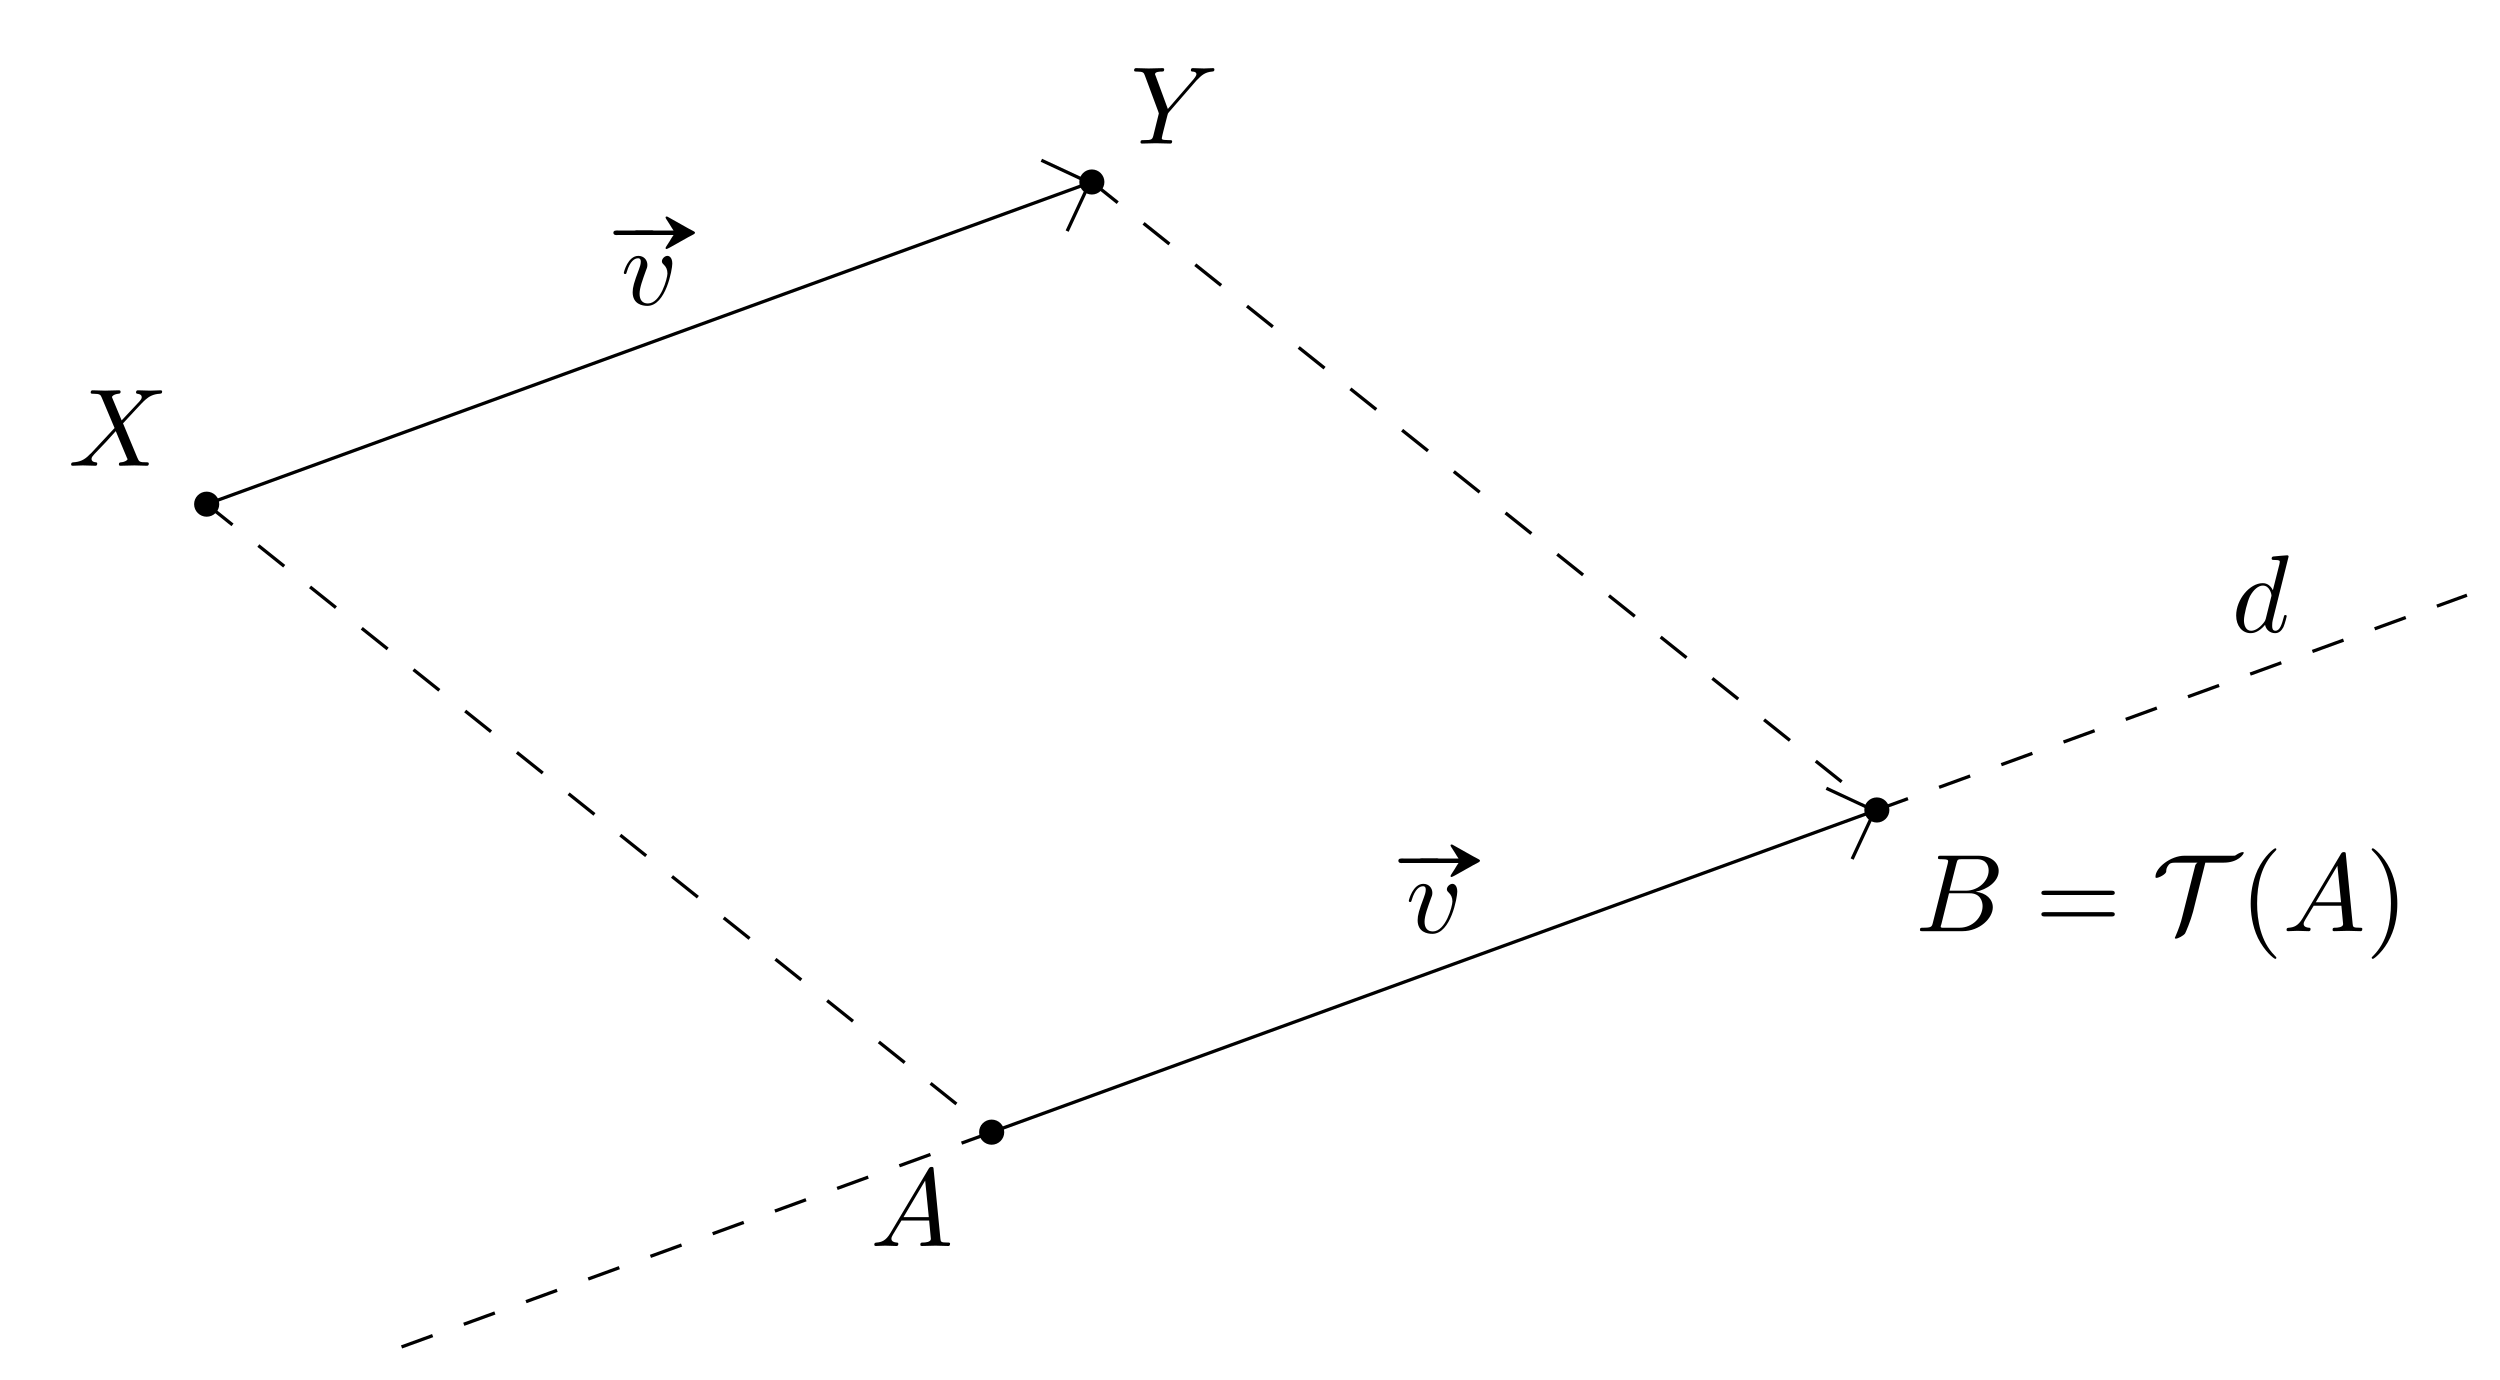
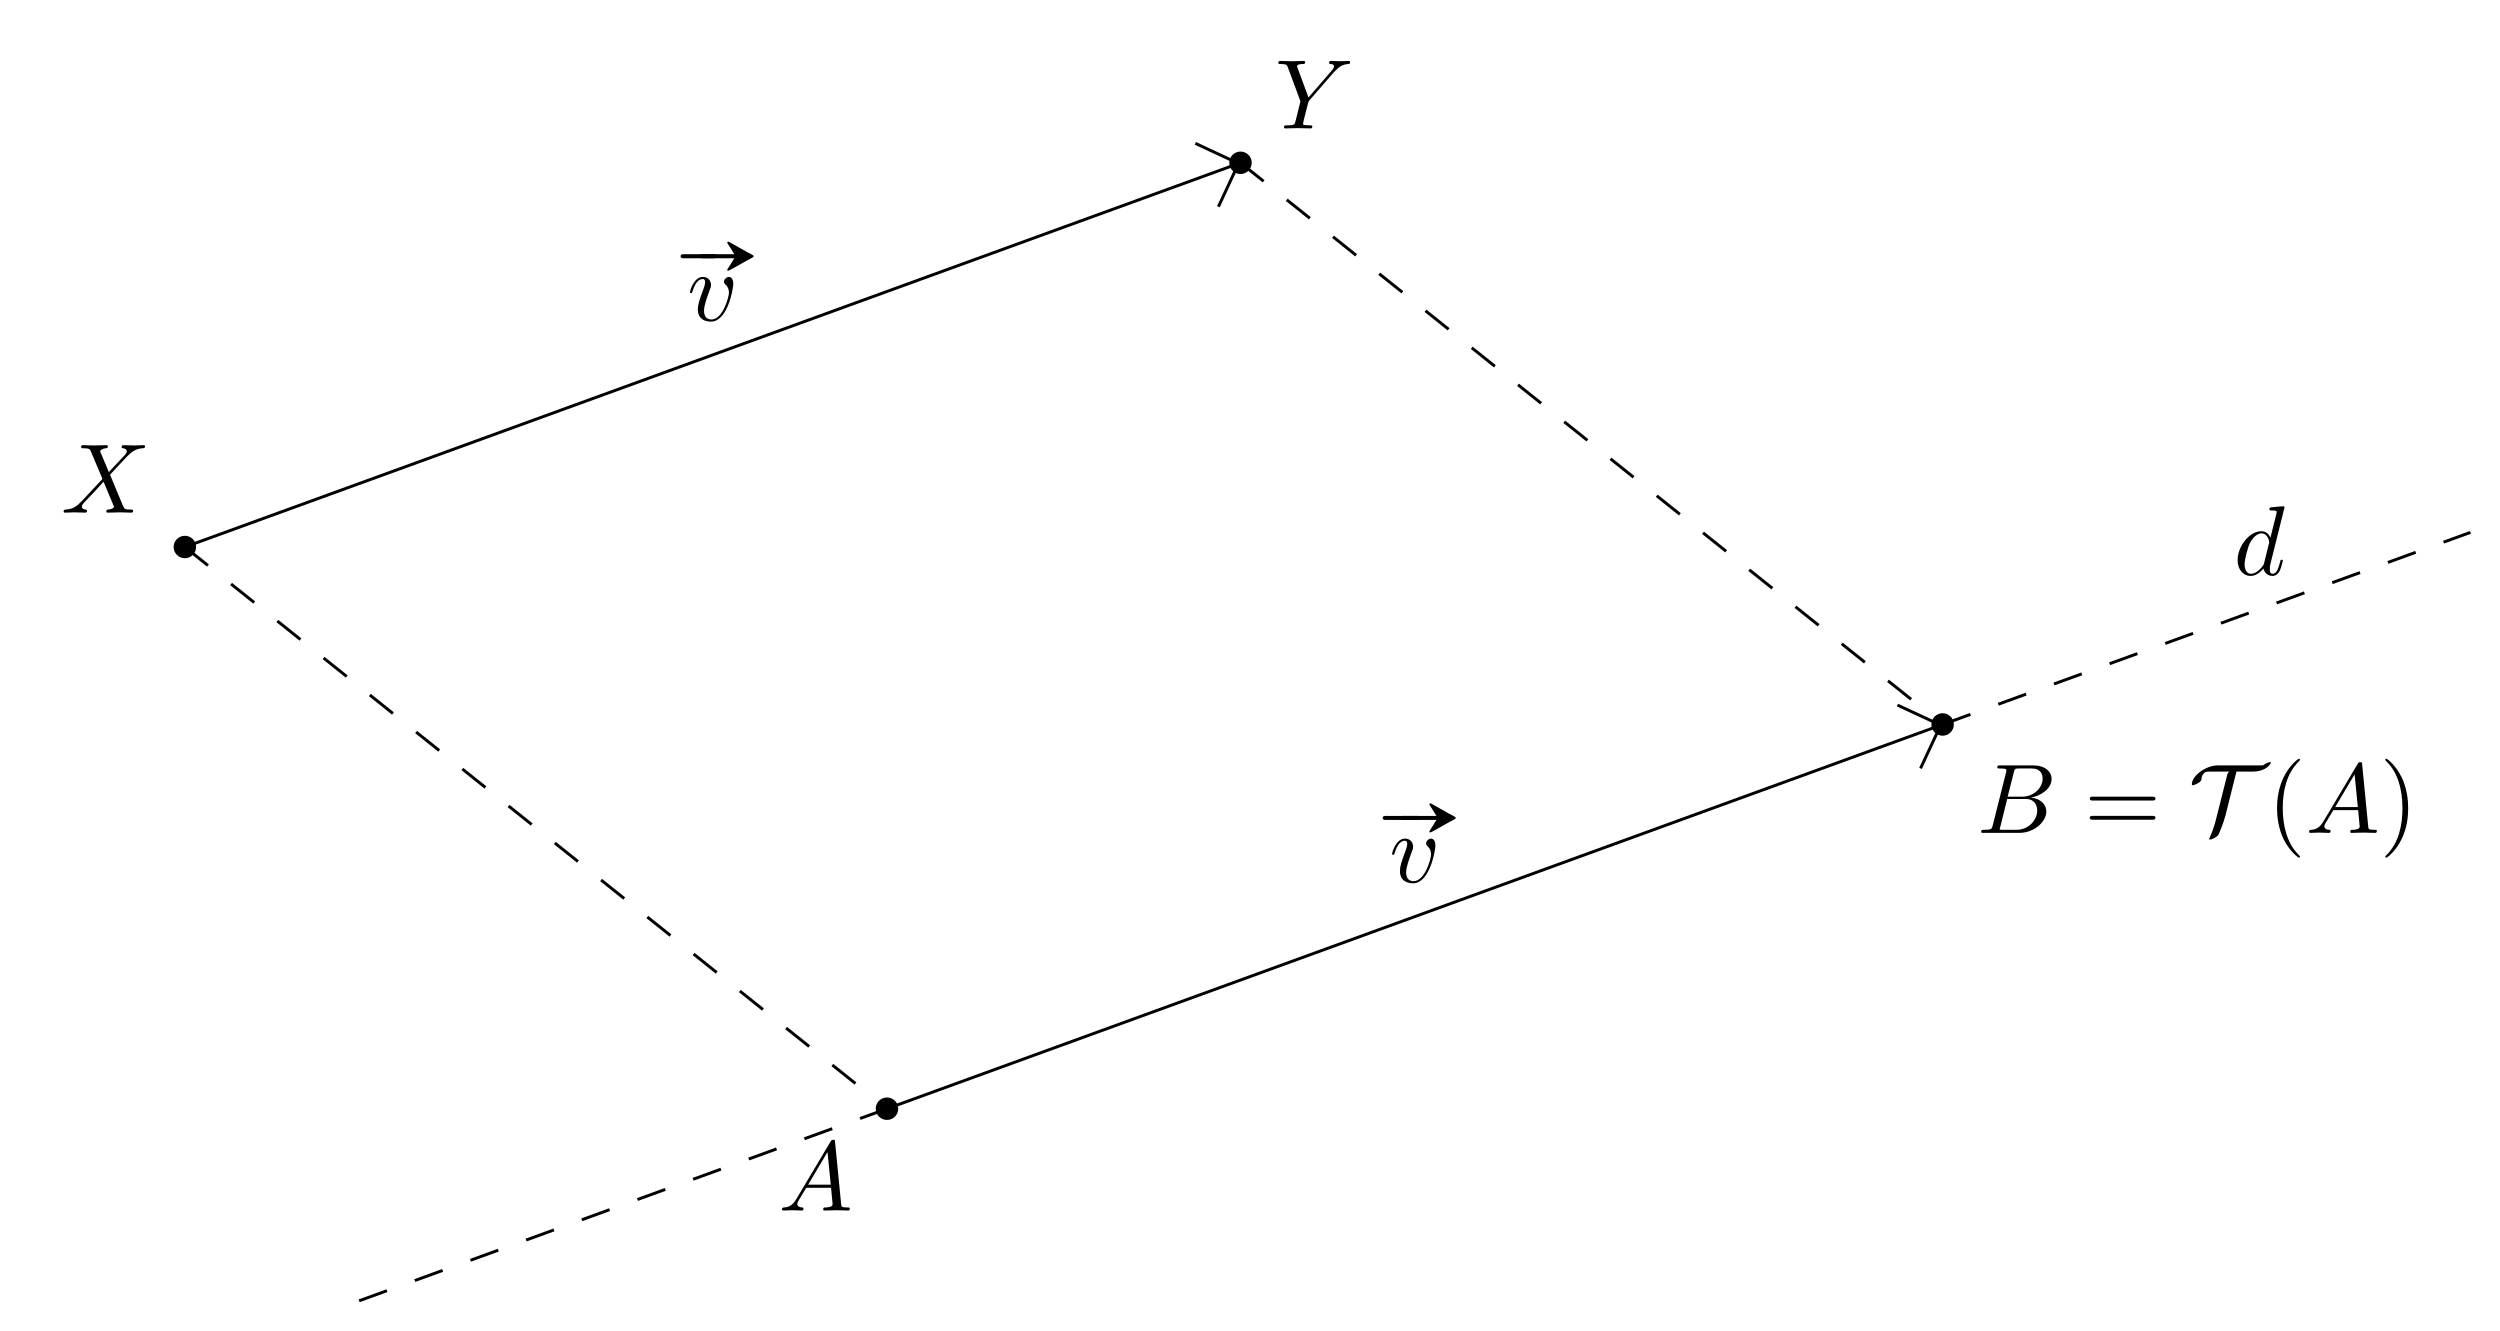
- <svg xmlns="http://www.w3.org/2000/svg" xmlns:xlink="http://www.w3.org/1999/xlink" width="225.694pt" height="124.583pt" viewBox="0 0 225.694 124.583">
+ <svg xmlns="http://www.w3.org/2000/svg" xmlns:xlink="http://www.w3.org/1999/xlink" width="252.331pt" height="134.279pt" viewBox="0 0 252.331 134.279">
  <defs>
    <g>
      <g id="glyph-0-0">
        <path d="M 4.828 -4.094 L 4 -6.078 C 3.969 -6.156 3.953 -6.203 3.953 -6.203 C 3.953 -6.266 4.109 -6.453 4.531 -6.5 C 4.641 -6.516 4.734 -6.516 4.734 -6.688 C 4.734 -6.812 4.609 -6.812 4.578 -6.812 C 4.172 -6.812 3.75 -6.781 3.328 -6.781 C 3.078 -6.781 2.469 -6.812 2.219 -6.812 C 2.156 -6.812 2.031 -6.812 2.031 -6.609 C 2.031 -6.5 2.141 -6.5 2.266 -6.5 C 2.859 -6.5 2.922 -6.406 3.016 -6.188 L 4.188 -3.406 L 2.078 -1.141 L 1.953 -1.031 C 1.469 -0.5 1 -0.344 0.484 -0.312 C 0.359 -0.297 0.266 -0.297 0.266 -0.109 C 0.266 -0.094 0.266 0 0.406 0 C 0.703 0 1.031 -0.031 1.328 -0.031 C 1.703 -0.031 2.094 0 2.453 0 C 2.516 0 2.625 0 2.625 -0.203 C 2.625 -0.297 2.531 -0.312 2.516 -0.312 C 2.422 -0.312 2.109 -0.344 2.109 -0.625 C 2.109 -0.781 2.266 -0.938 2.375 -1.062 L 3.406 -2.141 L 4.297 -3.125 L 5.297 -0.734 C 5.344 -0.625 5.359 -0.625 5.359 -0.594 C 5.359 -0.516 5.156 -0.344 4.781 -0.312 C 4.672 -0.297 4.578 -0.297 4.578 -0.125 C 4.578 0 4.688 0 4.719 0 C 5 0 5.703 -0.031 5.984 -0.031 C 6.234 -0.031 6.844 0 7.094 0 C 7.156 0 7.281 0 7.281 -0.188 C 7.281 -0.312 7.172 -0.312 7.094 -0.312 C 6.438 -0.312 6.406 -0.344 6.234 -0.75 C 5.859 -1.672 5.188 -3.234 4.953 -3.828 C 5.625 -4.531 6.672 -5.719 7 -5.984 C 7.281 -6.234 7.672 -6.469 8.266 -6.5 C 8.391 -6.516 8.484 -6.516 8.484 -6.703 C 8.484 -6.703 8.484 -6.812 8.359 -6.812 C 8.062 -6.812 7.719 -6.781 7.422 -6.781 C 7.047 -6.781 6.672 -6.812 6.312 -6.812 C 6.25 -6.812 6.125 -6.812 6.125 -6.609 C 6.125 -6.547 6.172 -6.516 6.234 -6.5 C 6.328 -6.484 6.641 -6.469 6.641 -6.188 C 6.641 -6.047 6.531 -5.922 6.453 -5.828 Z M 4.828 -4.094 " />
      </g>
      <g id="glyph-0-1">
        <path d="M 5.953 -5.672 L 6.094 -5.812 C 6.391 -6.109 6.719 -6.453 7.391 -6.5 C 7.5 -6.516 7.594 -6.516 7.594 -6.688 C 7.594 -6.766 7.547 -6.812 7.469 -6.812 C 7.203 -6.812 6.922 -6.781 6.656 -6.781 C 6.312 -6.781 5.969 -6.812 5.656 -6.812 C 5.594 -6.812 5.469 -6.812 5.469 -6.625 C 5.469 -6.516 5.562 -6.5 5.609 -6.5 C 5.688 -6.5 5.969 -6.484 5.969 -6.266 C 5.969 -6.094 5.734 -5.844 5.703 -5.797 L 3.391 -3.125 L 2.297 -6.094 C 2.234 -6.234 2.234 -6.25 2.234 -6.266 C 2.234 -6.5 2.719 -6.5 2.828 -6.5 C 2.953 -6.5 3.062 -6.5 3.062 -6.703 C 3.062 -6.812 2.938 -6.812 2.906 -6.812 C 2.625 -6.812 1.938 -6.781 1.656 -6.781 C 1.406 -6.781 0.781 -6.812 0.531 -6.812 C 0.484 -6.812 0.344 -6.812 0.344 -6.609 C 0.344 -6.5 0.453 -6.5 0.578 -6.5 C 1.172 -6.5 1.219 -6.406 1.312 -6.156 L 2.531 -2.875 C 2.547 -2.844 2.578 -2.734 2.578 -2.719 C 2.578 -2.688 2.172 -1.078 2.125 -0.891 C 2 -0.344 1.984 -0.312 1.188 -0.312 C 1 -0.312 0.922 -0.312 0.922 -0.109 C 0.922 0 1.031 0 1.062 0 C 1.328 0 2.031 -0.031 2.312 -0.031 C 2.594 -0.031 3.312 0 3.594 0 C 3.656 0 3.781 0 3.781 -0.203 C 3.781 -0.312 3.688 -0.312 3.5 -0.312 C 3.484 -0.312 3.297 -0.312 3.125 -0.328 C 2.906 -0.344 2.844 -0.375 2.844 -0.484 C 2.844 -0.562 2.938 -0.906 2.984 -1.109 L 3.344 -2.516 C 3.391 -2.719 3.406 -2.734 3.484 -2.828 Z M 5.953 -5.672 " />
      </g>
      <g id="glyph-0-2">
        <path d="M 1.781 -1.141 C 1.391 -0.484 1 -0.344 0.562 -0.312 C 0.438 -0.297 0.344 -0.297 0.344 -0.109 C 0.344 -0.047 0.406 0 0.484 0 C 0.75 0 1.062 -0.031 1.328 -0.031 C 1.672 -0.031 2.016 0 2.328 0 C 2.391 0 2.516 0 2.516 -0.188 C 2.516 -0.297 2.438 -0.312 2.359 -0.312 C 2.141 -0.328 1.891 -0.406 1.891 -0.656 C 1.891 -0.781 1.953 -0.891 2.031 -1.031 L 2.797 -2.297 L 5.297 -2.297 C 5.312 -2.094 5.453 -0.734 5.453 -0.641 C 5.453 -0.344 4.938 -0.312 4.734 -0.312 C 4.594 -0.312 4.5 -0.312 4.5 -0.109 C 4.5 0 4.609 0 4.641 0 C 5.047 0 5.469 -0.031 5.875 -0.031 C 6.125 -0.031 6.766 0 7.016 0 C 7.062 0 7.188 0 7.188 -0.203 C 7.188 -0.312 7.094 -0.312 6.953 -0.312 C 6.344 -0.312 6.344 -0.375 6.312 -0.672 L 5.703 -6.891 C 5.688 -7.094 5.688 -7.141 5.516 -7.141 C 5.359 -7.141 5.312 -7.062 5.25 -6.969 Z M 2.984 -2.609 L 4.938 -5.906 L 5.266 -2.609 Z M 2.984 -2.609 " />
      </g>
      <g id="glyph-0-3">
        <path d="M 1.594 -0.781 C 1.5 -0.391 1.469 -0.312 0.688 -0.312 C 0.516 -0.312 0.422 -0.312 0.422 -0.109 C 0.422 0 0.516 0 0.688 0 L 4.25 0 C 5.828 0 7 -1.172 7 -2.156 C 7 -2.875 6.422 -3.453 5.453 -3.562 C 6.484 -3.75 7.531 -4.484 7.531 -5.438 C 7.531 -6.172 6.875 -6.812 5.688 -6.812 L 2.328 -6.812 C 2.141 -6.812 2.047 -6.812 2.047 -6.609 C 2.047 -6.5 2.141 -6.5 2.328 -6.5 C 2.344 -6.5 2.531 -6.5 2.703 -6.484 C 2.875 -6.453 2.969 -6.453 2.969 -6.312 C 2.969 -6.281 2.953 -6.25 2.938 -6.125 Z M 3.094 -3.656 L 3.719 -6.125 C 3.812 -6.469 3.828 -6.5 4.25 -6.5 L 5.547 -6.5 C 6.422 -6.5 6.625 -5.906 6.625 -5.469 C 6.625 -4.594 5.766 -3.656 4.562 -3.656 Z M 2.656 -0.312 C 2.516 -0.312 2.5 -0.312 2.438 -0.312 C 2.328 -0.328 2.297 -0.344 2.297 -0.422 C 2.297 -0.453 2.297 -0.469 2.359 -0.641 L 3.047 -3.422 L 4.922 -3.422 C 5.875 -3.422 6.078 -2.688 6.078 -2.266 C 6.078 -1.281 5.188 -0.312 4 -0.312 Z M 2.656 -0.312 " />
      </g>
      <g id="glyph-0-4">
        <path d="M 4.672 -3.703 C 4.672 -4.25 4.406 -4.406 4.234 -4.406 C 3.984 -4.406 3.734 -4.141 3.734 -3.922 C 3.734 -3.797 3.781 -3.734 3.891 -3.625 C 4.109 -3.422 4.234 -3.172 4.234 -2.812 C 4.234 -2.391 3.625 -0.109 2.469 -0.109 C 1.953 -0.109 1.719 -0.453 1.719 -0.984 C 1.719 -1.531 2 -2.266 2.297 -3.094 C 2.375 -3.266 2.422 -3.406 2.422 -3.594 C 2.422 -4.031 2.109 -4.406 1.609 -4.406 C 0.672 -4.406 0.297 -2.953 0.297 -2.875 C 0.297 -2.766 0.391 -2.766 0.406 -2.766 C 0.516 -2.766 0.516 -2.797 0.562 -2.953 C 0.859 -3.953 1.281 -4.188 1.578 -4.188 C 1.656 -4.188 1.828 -4.188 1.828 -3.875 C 1.828 -3.625 1.719 -3.344 1.656 -3.172 C 1.219 -2.016 1.094 -1.562 1.094 -1.125 C 1.094 -0.047 1.969 0.109 2.422 0.109 C 4.094 0.109 4.672 -3.188 4.672 -3.703 Z M 4.672 -3.703 " />
      </g>
      <g id="glyph-0-5">
        <path d="M 5.141 -6.812 C 5.141 -6.812 5.141 -6.922 5.016 -6.922 C 4.859 -6.922 3.922 -6.828 3.75 -6.812 C 3.672 -6.797 3.609 -6.75 3.609 -6.625 C 3.609 -6.5 3.703 -6.5 3.844 -6.5 C 4.328 -6.5 4.344 -6.438 4.344 -6.328 L 4.312 -6.125 L 3.719 -3.766 C 3.531 -4.141 3.25 -4.406 2.797 -4.406 C 1.641 -4.406 0.406 -2.938 0.406 -1.484 C 0.406 -0.547 0.953 0.109 1.719 0.109 C 1.922 0.109 2.422 0.062 3.016 -0.641 C 3.094 -0.219 3.453 0.109 3.922 0.109 C 4.281 0.109 4.5 -0.125 4.672 -0.438 C 4.828 -0.797 4.969 -1.406 4.969 -1.422 C 4.969 -1.531 4.875 -1.531 4.844 -1.531 C 4.75 -1.531 4.734 -1.484 4.703 -1.344 C 4.531 -0.703 4.359 -0.109 3.953 -0.109 C 3.672 -0.109 3.656 -0.375 3.656 -0.562 C 3.656 -0.812 3.672 -0.875 3.703 -1.047 Z M 3.078 -1.188 C 3.016 -1 3.016 -0.984 2.875 -0.812 C 2.438 -0.266 2.031 -0.109 1.75 -0.109 C 1.25 -0.109 1.109 -0.656 1.109 -1.047 C 1.109 -1.547 1.422 -2.766 1.656 -3.234 C 1.969 -3.812 2.406 -4.188 2.812 -4.188 C 3.453 -4.188 3.594 -3.375 3.594 -3.312 C 3.594 -3.25 3.578 -3.188 3.562 -3.141 Z M 3.078 -1.188 " />
      </g>
      <g id="glyph-1-0">
        <path d="M 6.844 -3.266 C 7 -3.266 7.188 -3.266 7.188 -3.453 C 7.188 -3.656 7 -3.656 6.859 -3.656 L 0.891 -3.656 C 0.75 -3.656 0.562 -3.656 0.562 -3.453 C 0.562 -3.266 0.75 -3.266 0.891 -3.266 Z M 6.859 -1.328 C 7 -1.328 7.188 -1.328 7.188 -1.531 C 7.188 -1.719 7 -1.719 6.844 -1.719 L 0.891 -1.719 C 0.75 -1.719 0.562 -1.719 0.562 -1.531 C 0.562 -1.328 0.75 -1.328 0.891 -1.328 Z M 6.859 -1.328 " />
      </g>
      <g id="glyph-1-1">
        <path d="M 3.297 2.391 C 3.297 2.359 3.297 2.344 3.125 2.172 C 1.891 0.922 1.562 -0.969 1.562 -2.5 C 1.562 -4.234 1.938 -5.969 3.172 -7.203 C 3.297 -7.328 3.297 -7.344 3.297 -7.375 C 3.297 -7.453 3.266 -7.484 3.203 -7.484 C 3.094 -7.484 2.203 -6.797 1.609 -5.531 C 1.109 -4.438 0.984 -3.328 0.984 -2.5 C 0.984 -1.719 1.094 -0.516 1.641 0.625 C 2.25 1.844 3.094 2.5 3.203 2.5 C 3.266 2.5 3.297 2.469 3.297 2.391 Z M 3.297 2.391 " />
      </g>
      <g id="glyph-1-2">
        <path d="M 2.875 -2.5 C 2.875 -3.266 2.766 -4.469 2.219 -5.609 C 1.625 -6.828 0.766 -7.484 0.672 -7.484 C 0.609 -7.484 0.562 -7.438 0.562 -7.375 C 0.562 -7.344 0.562 -7.328 0.75 -7.141 C 1.734 -6.156 2.297 -4.578 2.297 -2.5 C 2.297 -0.781 1.938 0.969 0.703 2.219 C 0.562 2.344 0.562 2.359 0.562 2.391 C 0.562 2.453 0.609 2.5 0.672 2.5 C 0.766 2.5 1.672 1.812 2.25 0.547 C 2.766 -0.547 2.875 -1.656 2.875 -2.5 Z M 2.875 -2.5 " />
      </g>
      <g id="glyph-2-0">
        <path d="M 4.844 -6.188 L 6.5 -6.188 C 7.812 -6.188 8.312 -6.953 8.312 -7.078 C 8.312 -7.125 8.281 -7.141 8.219 -7.141 C 8.109 -7.141 7.859 -7.047 7.609 -6.875 C 7.531 -6.812 7.5 -6.812 7.312 -6.812 L 2.953 -6.812 C 1.719 -6.812 0.344 -5.734 0.344 -4.922 C 0.344 -4.859 0.344 -4.812 0.422 -4.812 C 0.656 -4.812 1.281 -5.141 1.312 -5.375 C 1.312 -5.547 1.328 -5.734 1.531 -5.984 C 1.641 -6.109 1.719 -6.188 2.156 -6.188 L 4.141 -6.188 C 3.969 -6.078 3.922 -5.938 3.906 -5.828 L 2.766 -1.312 C 2.656 -0.828 2.438 -0.203 2.156 0.453 C 2.094 0.562 2.094 0.594 2.094 0.609 C 2.094 0.672 2.141 0.672 2.188 0.672 C 2.375 0.672 2.875 0.406 3.016 0.203 C 3.078 0.094 3.516 -0.922 3.734 -1.75 Z M 4.844 -6.188 " />
      </g>
      <g id="glyph-3-0">
        <path d="M -0.047 -2.688 C -0.234 -2.656 -0.25 -2.375 -0.062 -2.312 C 0.031 -2.281 0.125 -2.297 0.219 -2.297 L 3.172 -2.297 C 3.266 -2.297 3.359 -2.297 3.438 -2.359 C 3.547 -2.438 3.516 -2.625 3.391 -2.688 C 3.312 -2.719 3.25 -2.703 3.188 -2.703 L 0.281 -2.703 C 0.172 -2.703 0.062 -2.719 -0.047 -2.688 Z M -0.047 -2.688 " />
      </g>
      <g id="glyph-3-1">
        <path d="M 3.578 -2.703 L 0.406 -2.703 C 0.312 -2.703 0.234 -2.719 0.156 -2.688 C 0.062 -2.688 0 -2.594 0 -2.5 C 0 -2.406 0.062 -2.328 0.156 -2.312 C 0.234 -2.297 0.312 -2.297 0.406 -2.297 L 3.578 -2.297 C 3.453 -2.125 3.344 -1.938 3.234 -1.75 C 3.125 -1.594 3.031 -1.422 2.922 -1.266 C 2.891 -1.203 2.828 -1.125 2.875 -1.062 C 2.922 -1.016 2.984 -1.031 3.031 -1.062 C 3.156 -1.109 3.266 -1.188 3.391 -1.25 C 3.891 -1.531 4.391 -1.812 4.891 -2.094 L 5.391 -2.359 C 5.438 -2.391 5.516 -2.438 5.516 -2.5 C 5.516 -2.578 5.438 -2.609 5.391 -2.641 L 4.891 -2.906 C 4.391 -3.188 3.891 -3.469 3.391 -3.75 C 3.266 -3.812 3.156 -3.891 3.031 -3.953 C 2.984 -3.969 2.922 -3.984 2.875 -3.938 C 2.828 -3.875 2.891 -3.797 2.922 -3.734 C 3.031 -3.578 3.125 -3.406 3.234 -3.25 C 3.344 -3.078 3.453 -2.875 3.578 -2.703 Z M 3.578 -2.703 " />
      </g>
    </g>
    <clipPath id="clip-0">
-       <path clip-rule="nonzero" d="M 32 97 L 94 97 L 94 124.582 L 32 124.582 Z M 32 97 " />
+       <path clip-rule="nonzero" d="M 32 107 L 94 107 L 94 134.277 L 32 134.277 Z M 32 107 " />
    </clipPath>
    <clipPath id="clip-1">
-       <path clip-rule="nonzero" d="M 165 49 L 225.695 49 L 225.695 78 L 165 78 Z M 165 49 " />
+       <path clip-rule="nonzero" d="M 191 49 L 252.332 49 L 252.332 78 L 191 78 Z M 191 49 " />
    </clipPath>
  </defs>
-   <path fill-rule="nonzero" fill="rgb(0%, 0%, 0%)" fill-opacity="1" d="M 19.793 45.516 C 19.793 44.891 19.285 44.383 18.656 44.383 C 18.031 44.383 17.523 44.891 17.523 45.516 C 17.523 46.141 18.031 46.648 18.656 46.648 C 19.285 46.648 19.793 46.141 19.793 45.516 Z M 19.793 45.516 " />
-   <path fill-rule="nonzero" fill="rgb(0%, 0%, 0%)" fill-opacity="1" d="M 99.703 16.43 C 99.703 15.805 99.195 15.297 98.57 15.297 C 97.945 15.297 97.438 15.805 97.438 16.43 C 97.438 17.055 97.945 17.562 98.57 17.562 C 99.195 17.562 99.703 17.055 99.703 16.43 Z M 99.703 16.43 " />
-   <path fill-rule="nonzero" fill="rgb(0%, 0%, 0%)" fill-opacity="1" d="M 90.66 102.211 C 90.66 101.582 90.152 101.074 89.523 101.074 C 88.898 101.074 88.391 101.582 88.391 102.211 C 88.391 102.836 88.898 103.344 89.523 103.344 C 90.152 103.344 90.66 102.836 90.66 102.211 Z M 90.66 102.211 " />
-   <path fill-rule="nonzero" fill="rgb(0%, 0%, 0%)" fill-opacity="1" d="M 170.57 73.121 C 170.57 72.496 170.062 71.988 169.438 71.988 C 168.812 71.988 168.305 72.496 168.305 73.121 C 168.305 73.75 168.812 74.258 169.438 74.258 C 170.062 74.258 170.57 73.75 170.57 73.121 Z M 170.57 73.121 " />
-   <path fill="none" stroke-width="0.299" stroke-linecap="butt" stroke-linejoin="miter" stroke="rgb(0%, 0%, 0%)" stroke-opacity="1" stroke-dasharray="2.989 2.989" stroke-miterlimit="10" d="M -70.869 56.693 L -0.002 -0.002 " transform="matrix(1, 0, 0, -1, 89.525, 102.209)" />
-   <path fill="none" stroke-width="0.299" stroke-linecap="butt" stroke-linejoin="miter" stroke="rgb(0%, 0%, 0%)" stroke-opacity="1" stroke-dasharray="2.989 2.989" stroke-miterlimit="10" d="M 9.045 85.779 L 79.912 29.088 " transform="matrix(1, 0, 0, -1, 89.525, 102.209)" />
+   <path fill-rule="nonzero" fill="rgb(0%, 0%, 0%)" fill-opacity="1" d="M 19.793 55.211 C 19.793 54.586 19.285 54.078 18.656 54.078 C 18.031 54.078 17.523 54.586 17.523 55.211 C 17.523 55.836 18.031 56.344 18.656 56.344 C 19.285 56.344 19.793 55.836 19.793 55.211 Z M 19.793 55.211 " />
+   <path fill-rule="nonzero" fill="rgb(0%, 0%, 0%)" fill-opacity="1" d="M 126.34 16.43 C 126.34 15.805 125.832 15.297 125.207 15.297 C 124.582 15.297 124.074 15.805 124.074 16.43 C 124.074 17.055 124.582 17.562 125.207 17.562 C 125.832 17.562 126.34 17.055 126.34 16.43 Z M 126.34 16.43 " />
+   <path fill-rule="nonzero" fill="rgb(0%, 0%, 0%)" fill-opacity="1" d="M 90.66 111.906 C 90.66 111.277 90.152 110.77 89.523 110.77 C 88.898 110.77 88.391 111.277 88.391 111.906 C 88.391 112.531 88.898 113.039 89.523 113.039 C 90.152 113.039 90.66 112.531 90.66 111.906 Z M 90.66 111.906 " />
+   <path fill-rule="nonzero" fill="rgb(0%, 0%, 0%)" fill-opacity="1" d="M 197.207 73.125 C 197.207 72.496 196.699 71.988 196.074 71.988 C 195.449 71.988 194.941 72.496 194.941 73.125 C 194.941 73.75 195.449 74.258 196.074 74.258 C 196.699 74.258 197.207 73.75 197.207 73.125 Z M 197.207 73.125 " />
+   <path fill="none" stroke-width="0.299" stroke-linecap="butt" stroke-linejoin="miter" stroke="rgb(0%, 0%, 0%)" stroke-opacity="1" stroke-dasharray="2.989 2.989" stroke-miterlimit="10" d="M -70.869 56.694 L -0.002 -0.001 " transform="matrix(1, 0, 0, -1, 89.525, 111.905)" />
+   <path fill="none" stroke-width="0.299" stroke-linecap="butt" stroke-linejoin="miter" stroke="rgb(0%, 0%, 0%)" stroke-opacity="1" stroke-dasharray="2.989 2.989" stroke-miterlimit="10" d="M 35.682 95.475 L 106.549 38.78 " transform="matrix(1, 0, 0, -1, 89.525, 111.905)" />
  <g clip-path="url(#clip-0)">
-     <path fill="none" stroke-width="0.299" stroke-linecap="butt" stroke-linejoin="miter" stroke="rgb(0%, 0%, 0%)" stroke-opacity="1" stroke-dasharray="2.989 2.989" stroke-miterlimit="10" d="M -53.275 -19.389 L -0.002 -0.002 " transform="matrix(1, 0, 0, -1, 89.525, 102.209)" />
+     <path fill="none" stroke-width="0.299" stroke-linecap="butt" stroke-linejoin="miter" stroke="rgb(0%, 0%, 0%)" stroke-opacity="1" stroke-dasharray="2.989 2.989" stroke-miterlimit="10" d="M -53.275 -19.388 L -0.002 -0.001 " transform="matrix(1, 0, 0, -1, 89.525, 111.905)" />
  </g>
  <g clip-path="url(#clip-1)">
-     <path fill="none" stroke-width="0.299" stroke-linecap="butt" stroke-linejoin="miter" stroke="rgb(0%, 0%, 0%)" stroke-opacity="1" stroke-dasharray="2.989 2.989" stroke-miterlimit="10" d="M 79.912 29.088 L 133.186 48.475 " transform="matrix(1, 0, 0, -1, 89.525, 102.209)" />
+     <path fill="none" stroke-width="0.299" stroke-linecap="butt" stroke-linejoin="miter" stroke="rgb(0%, 0%, 0%)" stroke-opacity="1" stroke-dasharray="2.989 2.989" stroke-miterlimit="10" d="M 106.549 38.78 L 159.823 58.171 " transform="matrix(1, 0, 0, -1, 89.525, 111.905)" />
  </g>
-   <path fill="none" stroke-width="0.299" stroke-linecap="butt" stroke-linejoin="miter" stroke="rgb(0%, 0%, 0%)" stroke-opacity="1" stroke-miterlimit="10" d="M -70.869 56.693 L 8.705 85.654 " transform="matrix(1, 0, 0, -1, 89.525, 102.209)" />
-   <path fill="none" stroke-width="0.299" stroke-linecap="butt" stroke-linejoin="miter" stroke="rgb(0%, 0%, 0%)" stroke-opacity="1" stroke-miterlimit="10" d="M -0 3.402 L 3.402 0.002 L 0.001 -3.404 " transform="matrix(0.93968, -0.34201, -0.34201, -0.93968, 95.17522, 17.66505)" />
-   <path fill="none" stroke-width="0.299" stroke-linecap="butt" stroke-linejoin="miter" stroke="rgb(0%, 0%, 0%)" stroke-opacity="1" stroke-miterlimit="10" d="M -0.002 -0.002 L 79.573 28.963 " transform="matrix(1, 0, 0, -1, 89.525, 102.209)" />
-   <path fill="none" stroke-width="0.299" stroke-linecap="butt" stroke-linejoin="miter" stroke="rgb(0%, 0%, 0%)" stroke-opacity="1" stroke-miterlimit="10" d="M -0.001 3.4 L 3.401 0 L 0.001 -3.402 " transform="matrix(0.93968, -0.34201, -0.34201, -0.93968, 166.0422, 74.35867)" />
+   <path fill="none" stroke-width="0.299" stroke-linecap="butt" stroke-linejoin="miter" stroke="rgb(0%, 0%, 0%)" stroke-opacity="1" stroke-miterlimit="10" d="M -70.869 56.694 L 35.342 95.35 " transform="matrix(1, 0, 0, -1, 89.525, 111.905)" />
+   <path fill="none" stroke-width="0.299" stroke-linecap="butt" stroke-linejoin="miter" stroke="rgb(0%, 0%, 0%)" stroke-opacity="1" stroke-miterlimit="10" d="M -0.001 3.402 L 3.4 -0.001 L 0 -3.403 " transform="matrix(0.93968, -0.34201, -0.34201, -0.93968, 121.8126, 17.66573)" />
+   <path fill="none" stroke-width="0.299" stroke-linecap="butt" stroke-linejoin="miter" stroke="rgb(0%, 0%, 0%)" stroke-opacity="1" stroke-miterlimit="10" d="M -0.002 -0.001 L 106.209 38.659 " transform="matrix(1, 0, 0, -1, 89.525, 111.905)" />
+   <path fill="none" stroke-width="0.299" stroke-linecap="butt" stroke-linejoin="miter" stroke="rgb(0%, 0%, 0%)" stroke-opacity="1" stroke-miterlimit="10" d="M -0.001 3.401 L 3.401 0.001 L 0.001 -3.401 " transform="matrix(0.93968, -0.34201, -0.34201, -0.93968, 192.6797, 74.35935)" />
  <g fill="rgb(0%, 0%, 0%)" fill-opacity="1">
-     <use xlink:href="#glyph-0-0" x="6.154" y="42.047" />
+     <use xlink:href="#glyph-0-0" x="6.154" y="51.743" />
  </g>
  <g fill="rgb(0%, 0%, 0%)" fill-opacity="1">
-     <use xlink:href="#glyph-0-1" x="102.039" y="12.962" />
+     <use xlink:href="#glyph-0-1" x="128.676" y="12.962" />
  </g>
  <g fill="rgb(0%, 0%, 0%)" fill-opacity="1">
-     <use xlink:href="#glyph-0-2" x="78.584" y="112.486" />
+     <use xlink:href="#glyph-0-2" x="78.584" y="122.182" />
  </g>
  <g fill="rgb(0%, 0%, 0%)" fill-opacity="1">
-     <use xlink:href="#glyph-0-3" x="172.905" y="84.065" />
+     <use xlink:href="#glyph-0-3" x="199.543" y="84.066" />
  </g>
  <g fill="rgb(0%, 0%, 0%)" fill-opacity="1">
-     <use xlink:href="#glyph-1-0" x="183.729" y="84.065" />
+     <use xlink:href="#glyph-1-0" x="210.367" y="84.066" />
  </g>
  <g fill="rgb(0%, 0%, 0%)" fill-opacity="1">
-     <use xlink:href="#glyph-2-0" x="194.248" y="84.065" />
+     <use xlink:href="#glyph-2-0" x="220.886" y="84.066" />
  </g>
  <g fill="rgb(0%, 0%, 0%)" fill-opacity="1">
-     <use xlink:href="#glyph-1-1" x="202.204" y="84.065" />
+     <use xlink:href="#glyph-1-1" x="228.842" y="84.066" />
  </g>
  <g fill="rgb(0%, 0%, 0%)" fill-opacity="1">
-     <use xlink:href="#glyph-0-2" x="206.078" y="84.065" />
+     <use xlink:href="#glyph-0-2" x="232.716" y="84.066" />
  </g>
  <g fill="rgb(0%, 0%, 0%)" fill-opacity="1">
-     <use xlink:href="#glyph-1-2" x="213.55" y="84.065" />
+     <use xlink:href="#glyph-1-2" x="240.188" y="84.066" />
  </g>
  <g fill="rgb(0%, 0%, 0%)" fill-opacity="1">
-     <use xlink:href="#glyph-3-0" x="55.57" y="23.514" />
+     <use xlink:href="#glyph-3-0" x="68.889" y="28.362" />
  </g>
  <g fill="rgb(0%, 0%, 0%)" fill-opacity="1">
-     <use xlink:href="#glyph-3-1" x="57.227" y="23.514" />
+     <use xlink:href="#glyph-3-1" x="70.546" y="28.362" />
  </g>
  <g fill="rgb(0%, 0%, 0%)" fill-opacity="1">
-     <use xlink:href="#glyph-0-4" x="56.021" y="27.505" />
+     <use xlink:href="#glyph-0-4" x="69.34" y="32.353" />
  </g>
  <g fill="rgb(0%, 0%, 0%)" fill-opacity="1">
-     <use xlink:href="#glyph-3-0" x="126.436" y="80.207" />
+     <use xlink:href="#glyph-3-0" x="139.755" y="85.055" />
  </g>
  <g fill="rgb(0%, 0%, 0%)" fill-opacity="1">
-     <use xlink:href="#glyph-3-1" x="128.093" y="80.207" />
+     <use xlink:href="#glyph-3-1" x="141.412" y="85.055" />
  </g>
  <g fill="rgb(0%, 0%, 0%)" fill-opacity="1">
-     <use xlink:href="#glyph-0-4" x="126.887" y="84.197" />
+     <use xlink:href="#glyph-0-4" x="140.206" y="89.046" />
  </g>
  <g fill="rgb(0%, 0%, 0%)" fill-opacity="1">
-     <use xlink:href="#glyph-0-5" x="201.47" y="57.052" />
+     <use xlink:href="#glyph-0-5" x="225.443" y="58.022" />
  </g>
</svg>
